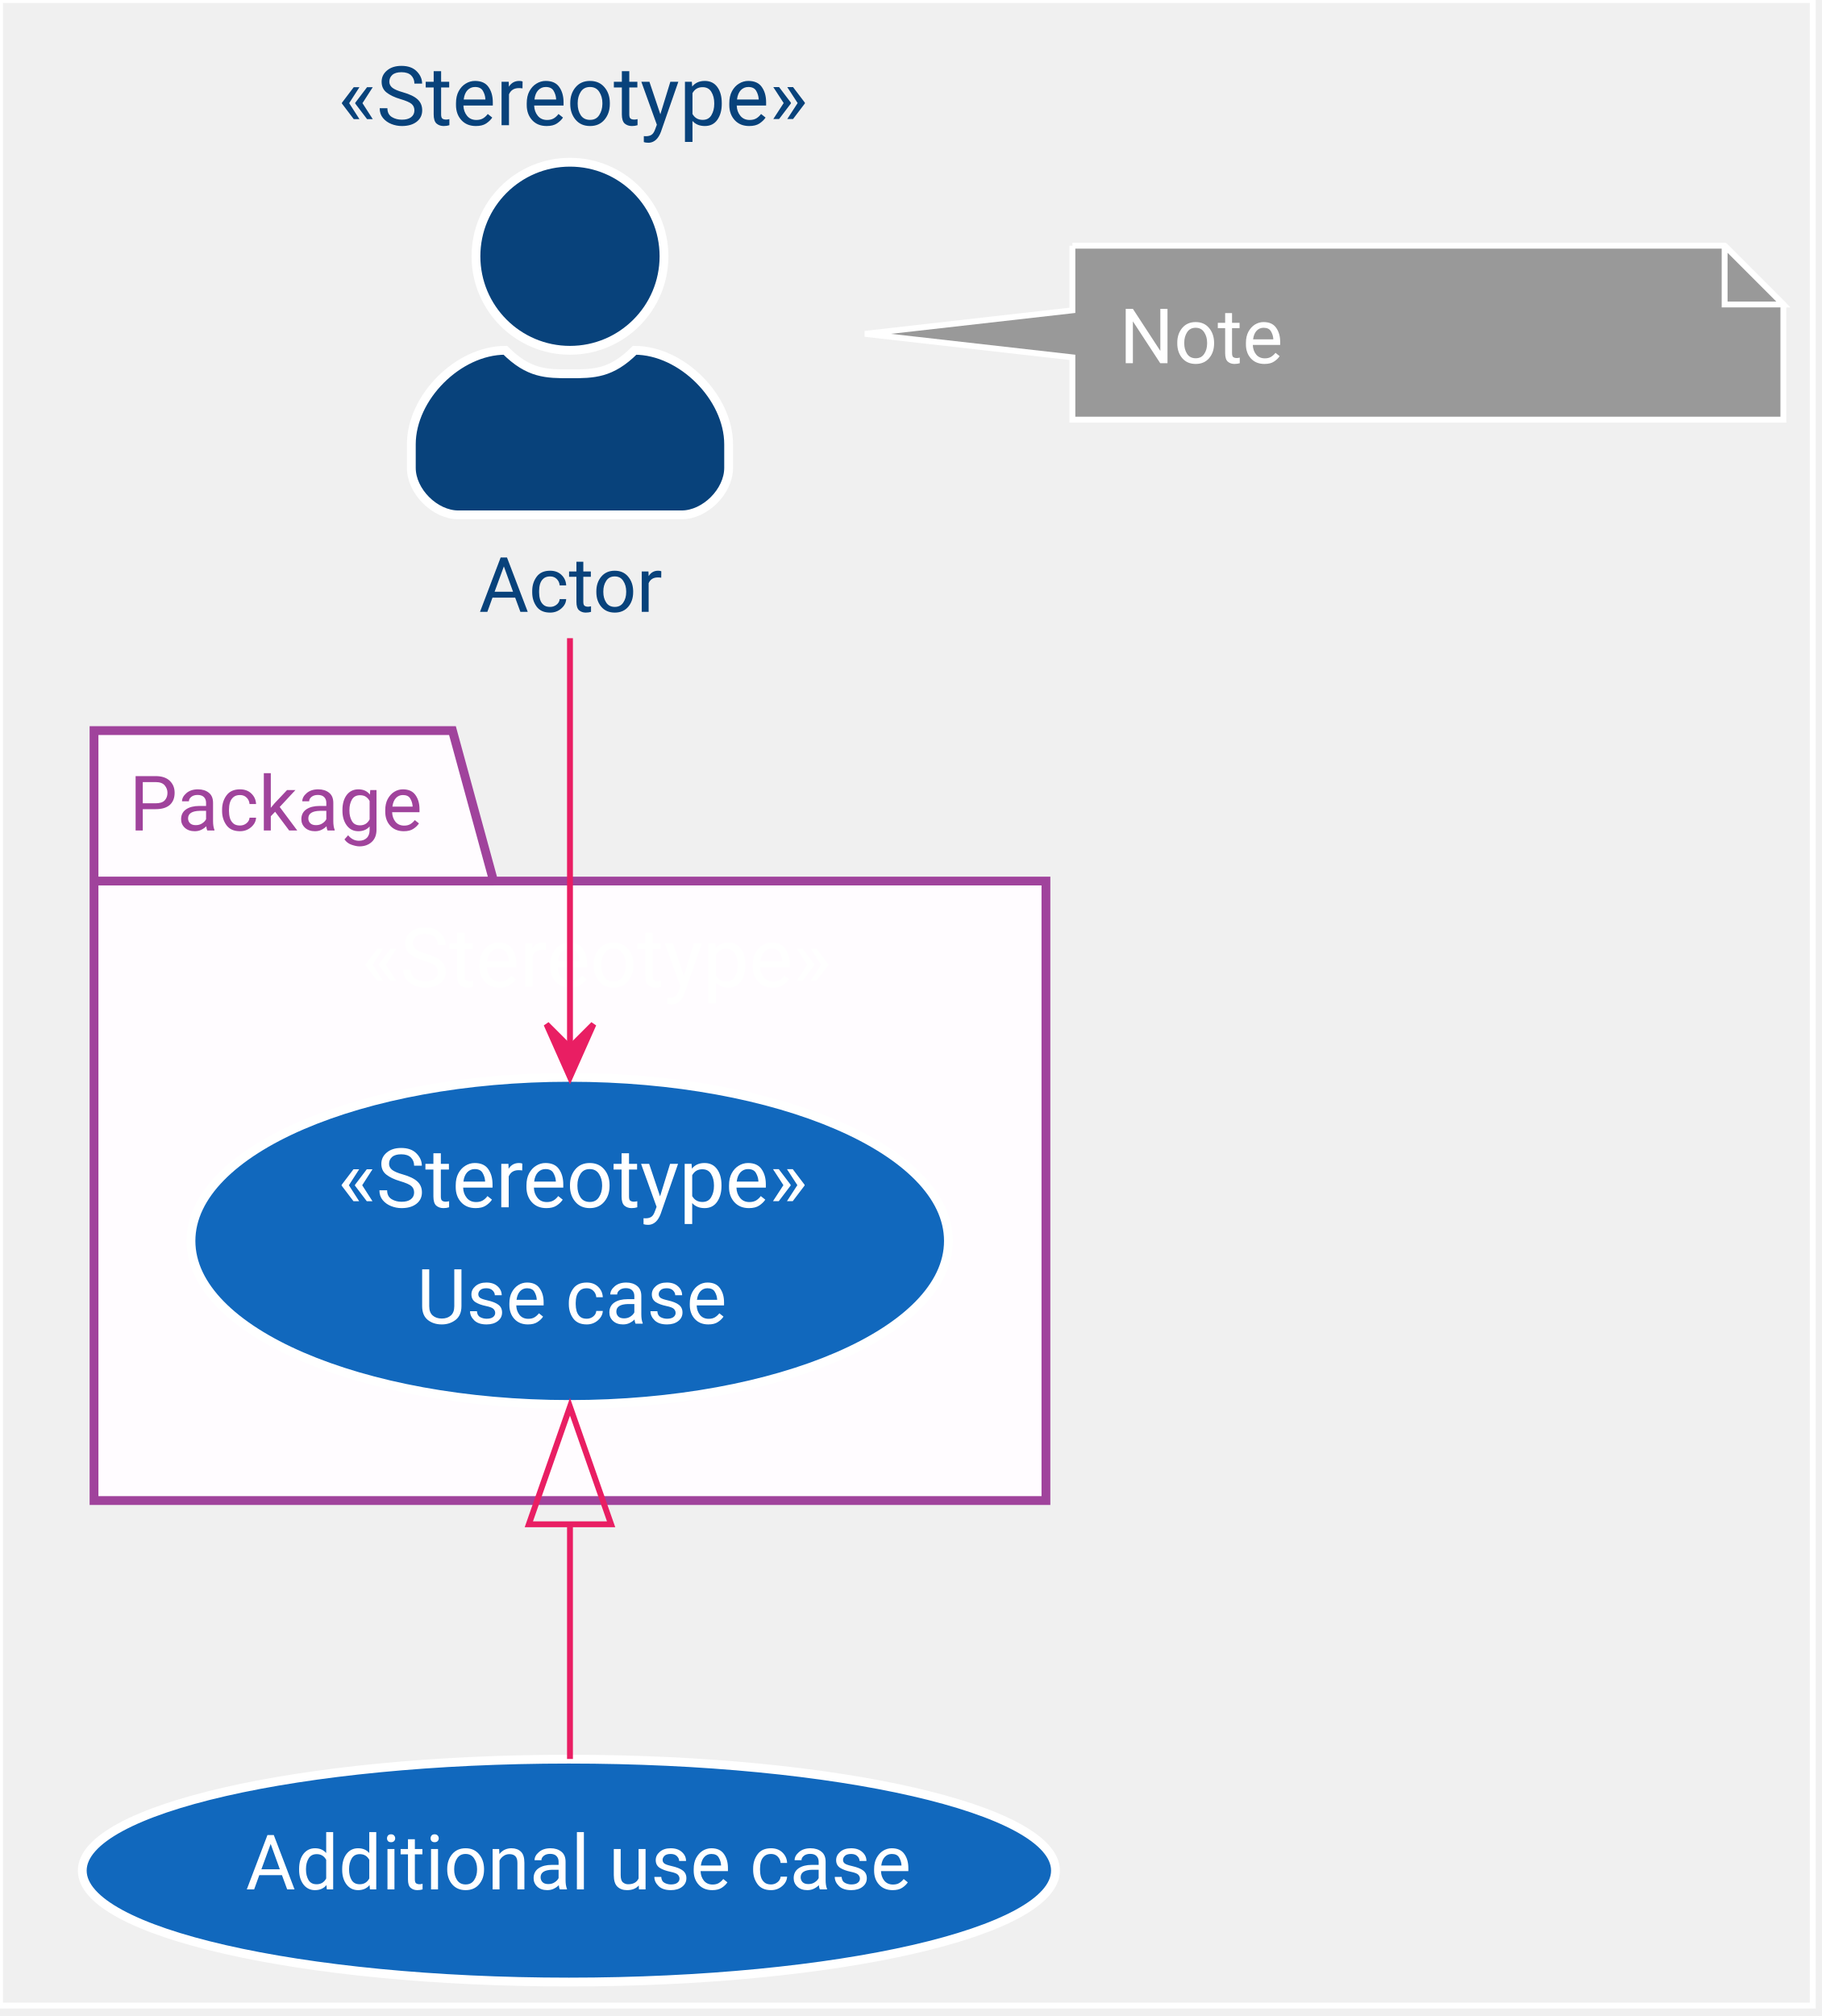
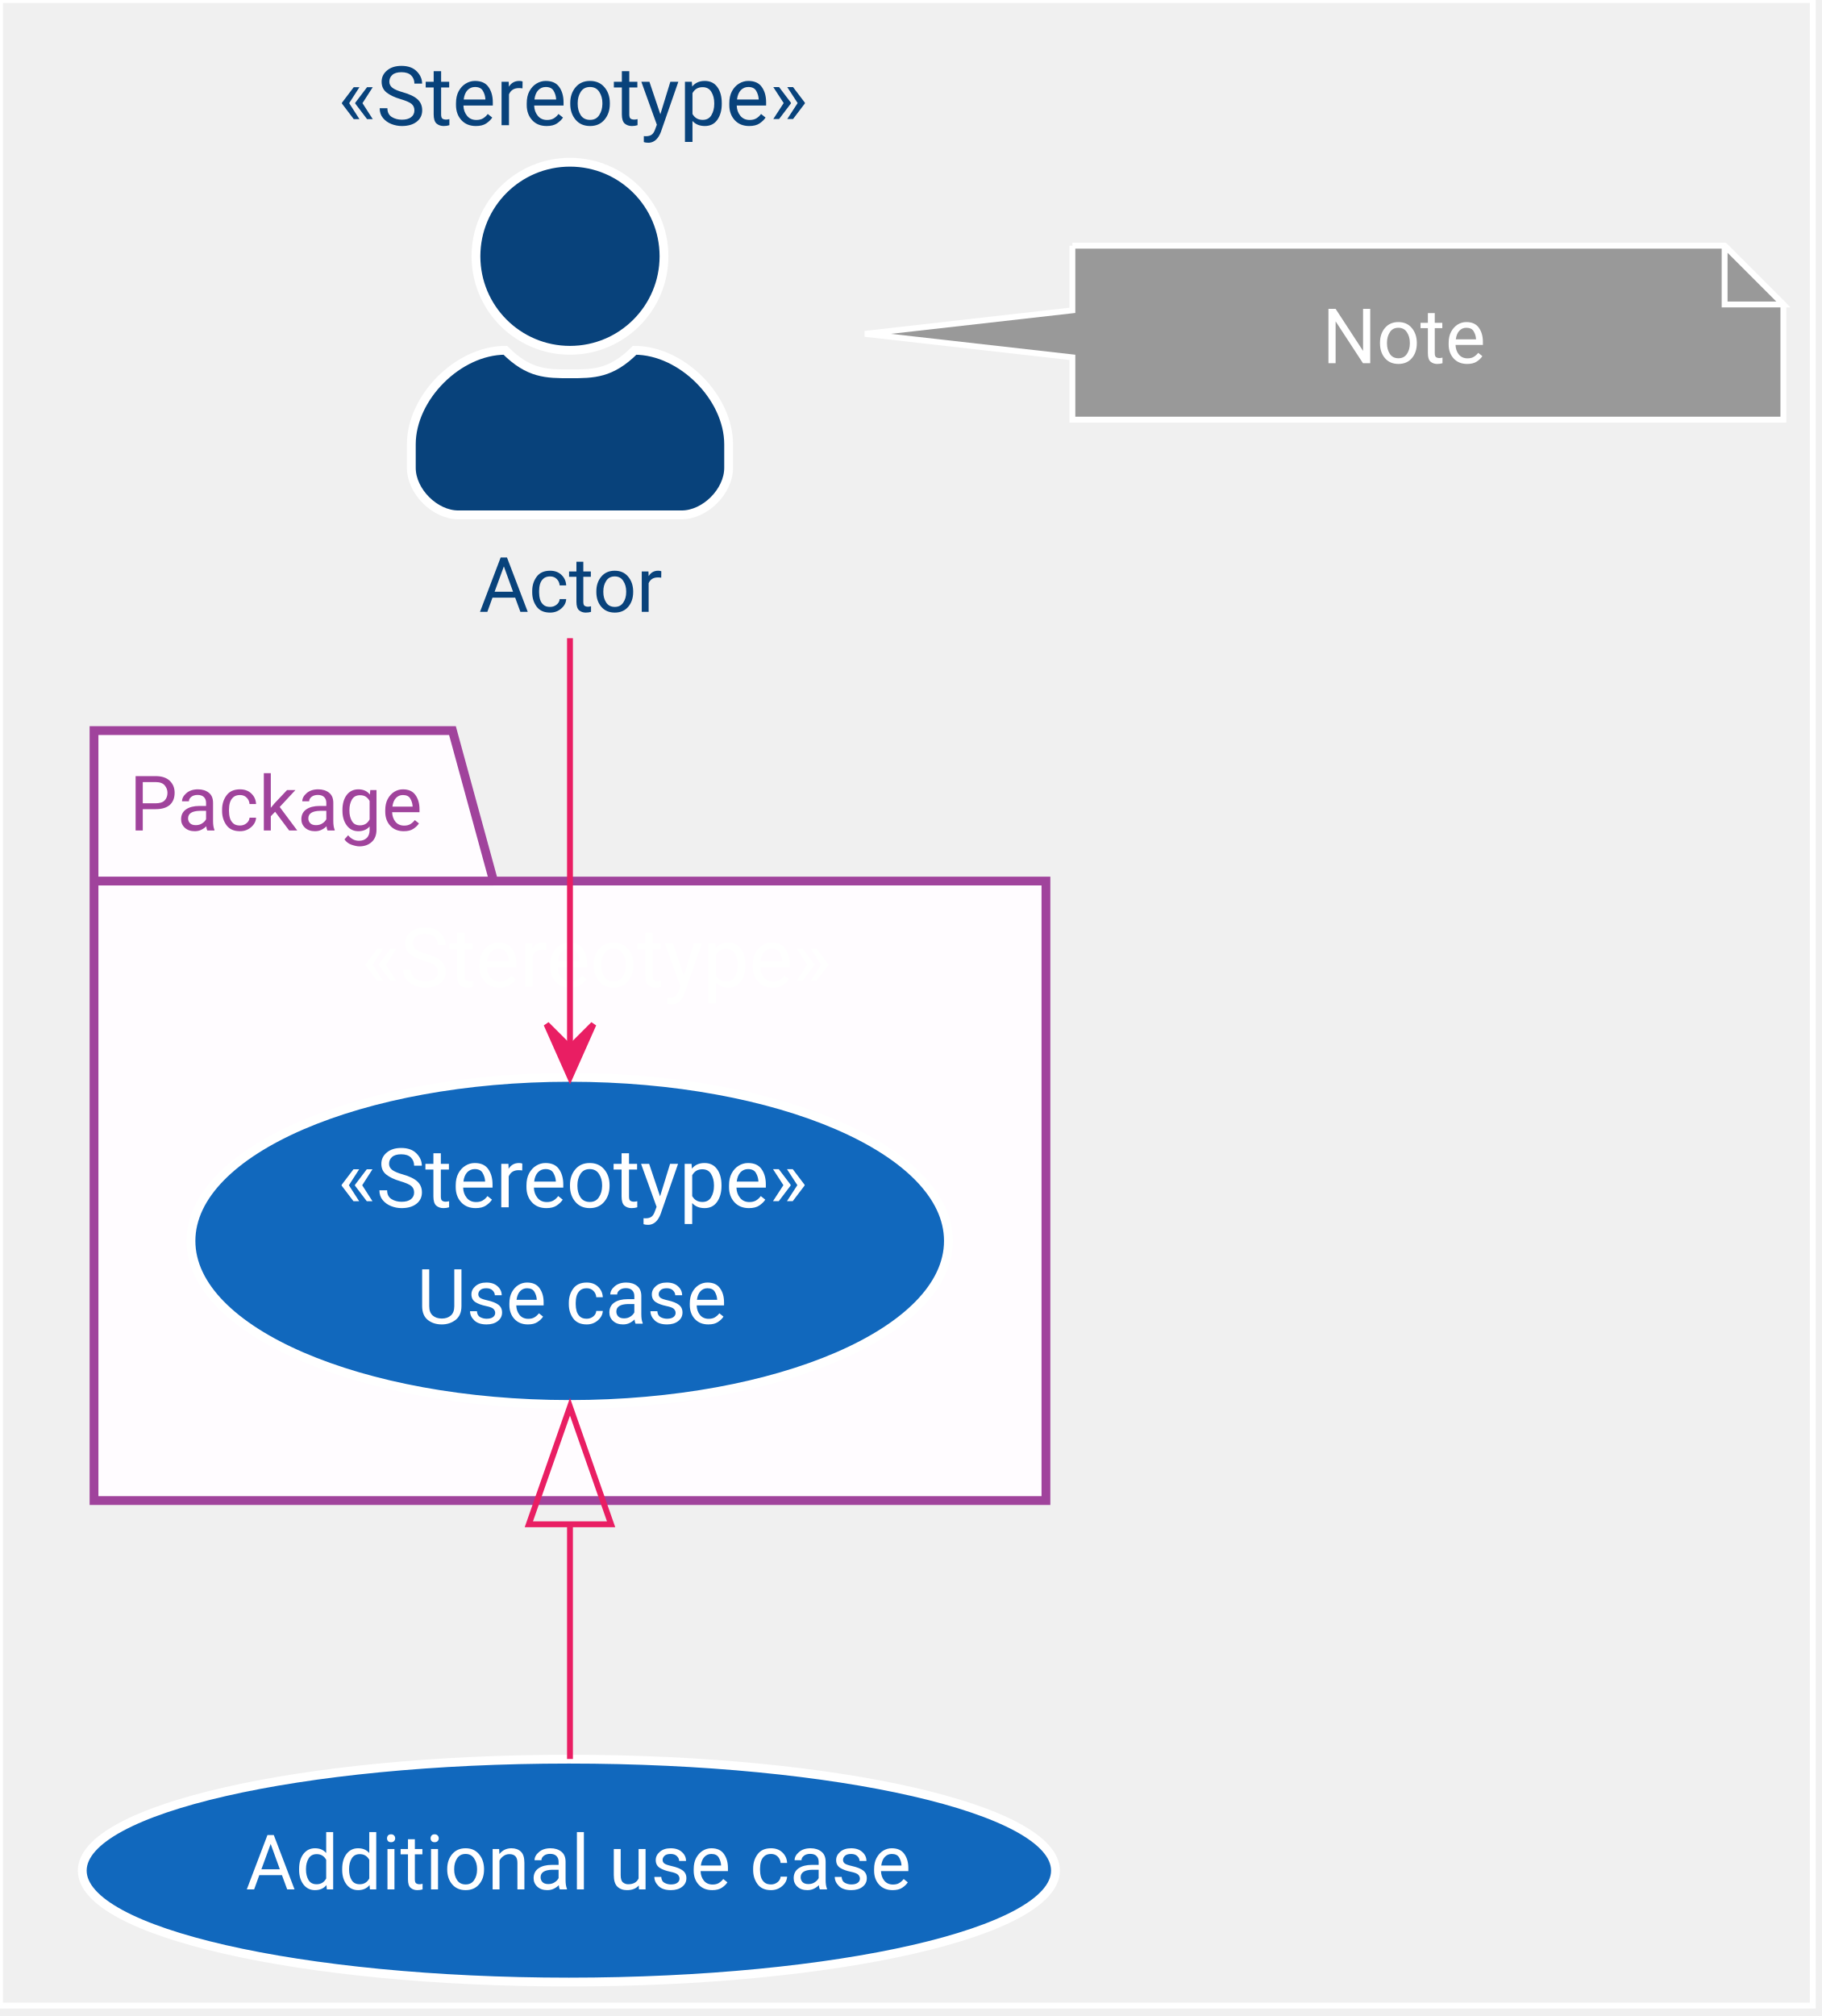
<svg xmlns="http://www.w3.org/2000/svg" contentScriptType="application/ecmascript" contentStyleType="text/css" height="343px" preserveAspectRatio="none" style="width:310px;height:343px;background:#FFFFFF;" version="1.1" viewBox="0 0 310 343" width="310px" zoomAndPan="magnify">
  <defs />
  <g>
    <rect fill="none" height="341.225" style="stroke:#FFFFFF;stroke-width:1.0;" width="308.5" x="0" y="0" />
    <polygon fill="#FFFCFF" points="16,124.3,77,124.3,84,149.9,178,149.9,178,255.3,16,255.3,16,124.3" style="stroke:#A0439C;stroke-width:1.5;" />
    <line style="stroke:#A0439C;stroke-width:1.5;" x1="16" x2="84" y1="149.9" y2="149.9" />
    <text fill="#A0439C" font-family="Roboto" font-size="13" lengthAdjust="spacing" textLength="51" x="22" y="141.3">Package</text>
    <text fill="#FFFFFF" font-family="Roboto" font-size="14" lengthAdjust="spacing" textLength="79" x="61.5" y="167.9">«Stereotype»</text>
    <ellipse cx="96.953" cy="211.127" fill="#1168BD" rx="64.453" ry="27.827" style="stroke:#FFFFFF;stroke-width:1.5;" />
    <text fill="#FFFFFF" font-family="Roboto" font-size="14" lengthAdjust="spacing" textLength="79" x="57.453" y="205.408">«Stereotype»</text>
    <text fill="#FFFFFF" font-family="Roboto" font-size="13" lengthAdjust="spacing" textLength="52" x="70.953" y="225.208">Use case</text>
    <ellipse cx="97" cy="43.6" fill="#08427B" rx="16" ry="16" style="stroke:#FFFFFF;stroke-width:1.5;" />
    <path d="M97,63.6 C101,63.6 104,63.6 108,59.6 C116,59.6 124,67.6 124,75.6 L124,79.6 C124,83.6 120,87.6 116,87.6 L78,87.6 C74,87.6 70,83.6 70,79.6 L70,75.6 C70,67.6 78,59.6 86,59.6 C90,63.6 93,63.6 97,63.6 " fill="#08427B" style="stroke:#FFFFFF;stroke-width:1.5;" />
    <text fill="#08427B" font-family="Roboto" font-size="13" lengthAdjust="spacing" textLength="31" x="81.5" y="104.1">Actor</text>
    <text fill="#08427B" font-family="Roboto" font-size="14" lengthAdjust="spacing" textLength="79" x="57.5" y="21.3">«Stereotype»</text>
    <path d="M182.5,41.8 L182.5,52.8 L147.19,56.8 L182.5,60.8 L182.5,71.4 A0,0 0 0 0 182.5,71.4 L303.5,71.4 A0,0 0 0 0 303.5,71.4 L303.5,51.8 L293.5,41.8 L182.5,41.8 A0,0 0 0 0 182.5,41.8 " fill="#999999" style="stroke:#FFFFFF;stroke-width:1.0;" />
    <path d="M293.5,41.8 L293.5,51.8 L303.5,51.8 L293.5,41.8 " fill="#999999" style="stroke:#FFFFFF;stroke-width:1.0;" />
-     <text fill="#FFFFFF" font-family="Roboto" font-size="13" lengthAdjust="spacing" textLength="27" x="190.5" y="61.8">Note</text>
+     <text fill="#FFFFFF" font-family="Roboto" font-size="13" lengthAdjust="spacing" textLength="27" x="225" y="61.8">Note</text>
    <ellipse cx="96.812" cy="318.262" fill="#1168BD" rx="82.812" ry="18.962" style="stroke:#FFFFFF;stroke-width:1.5;" />
    <text fill="#FFFFFF" font-family="Roboto" font-size="13" lengthAdjust="spacing" textLength="110" x="41.812" y="321.462">Additional use case</text>
    <path d="M97,108.58 C97,131.49 97,157.86 97,178.01 " fill="none" id="Actor-to-UseCase" style="stroke:#E91E63;stroke-width:1.0;" />
    <polygon fill="#E91E63" points="97,183.26,101,174.26,97,178.26,93,174.26,97,183.26" style="stroke:#E91E63;stroke-width:1.0;" />
    <path d="M97,259.75 C97,273.79 97,288.32 97,299.27 " fill="none" id="UseCase-backto-UseCase2" style="stroke:#E91E63;stroke-width:1.0;" />
    <polygon fill="none" points="90,259.34,97,239.34,104,259.34,90,259.34" style="stroke:#E91E63;stroke-width:1.0;" />
  </g>
</svg>
